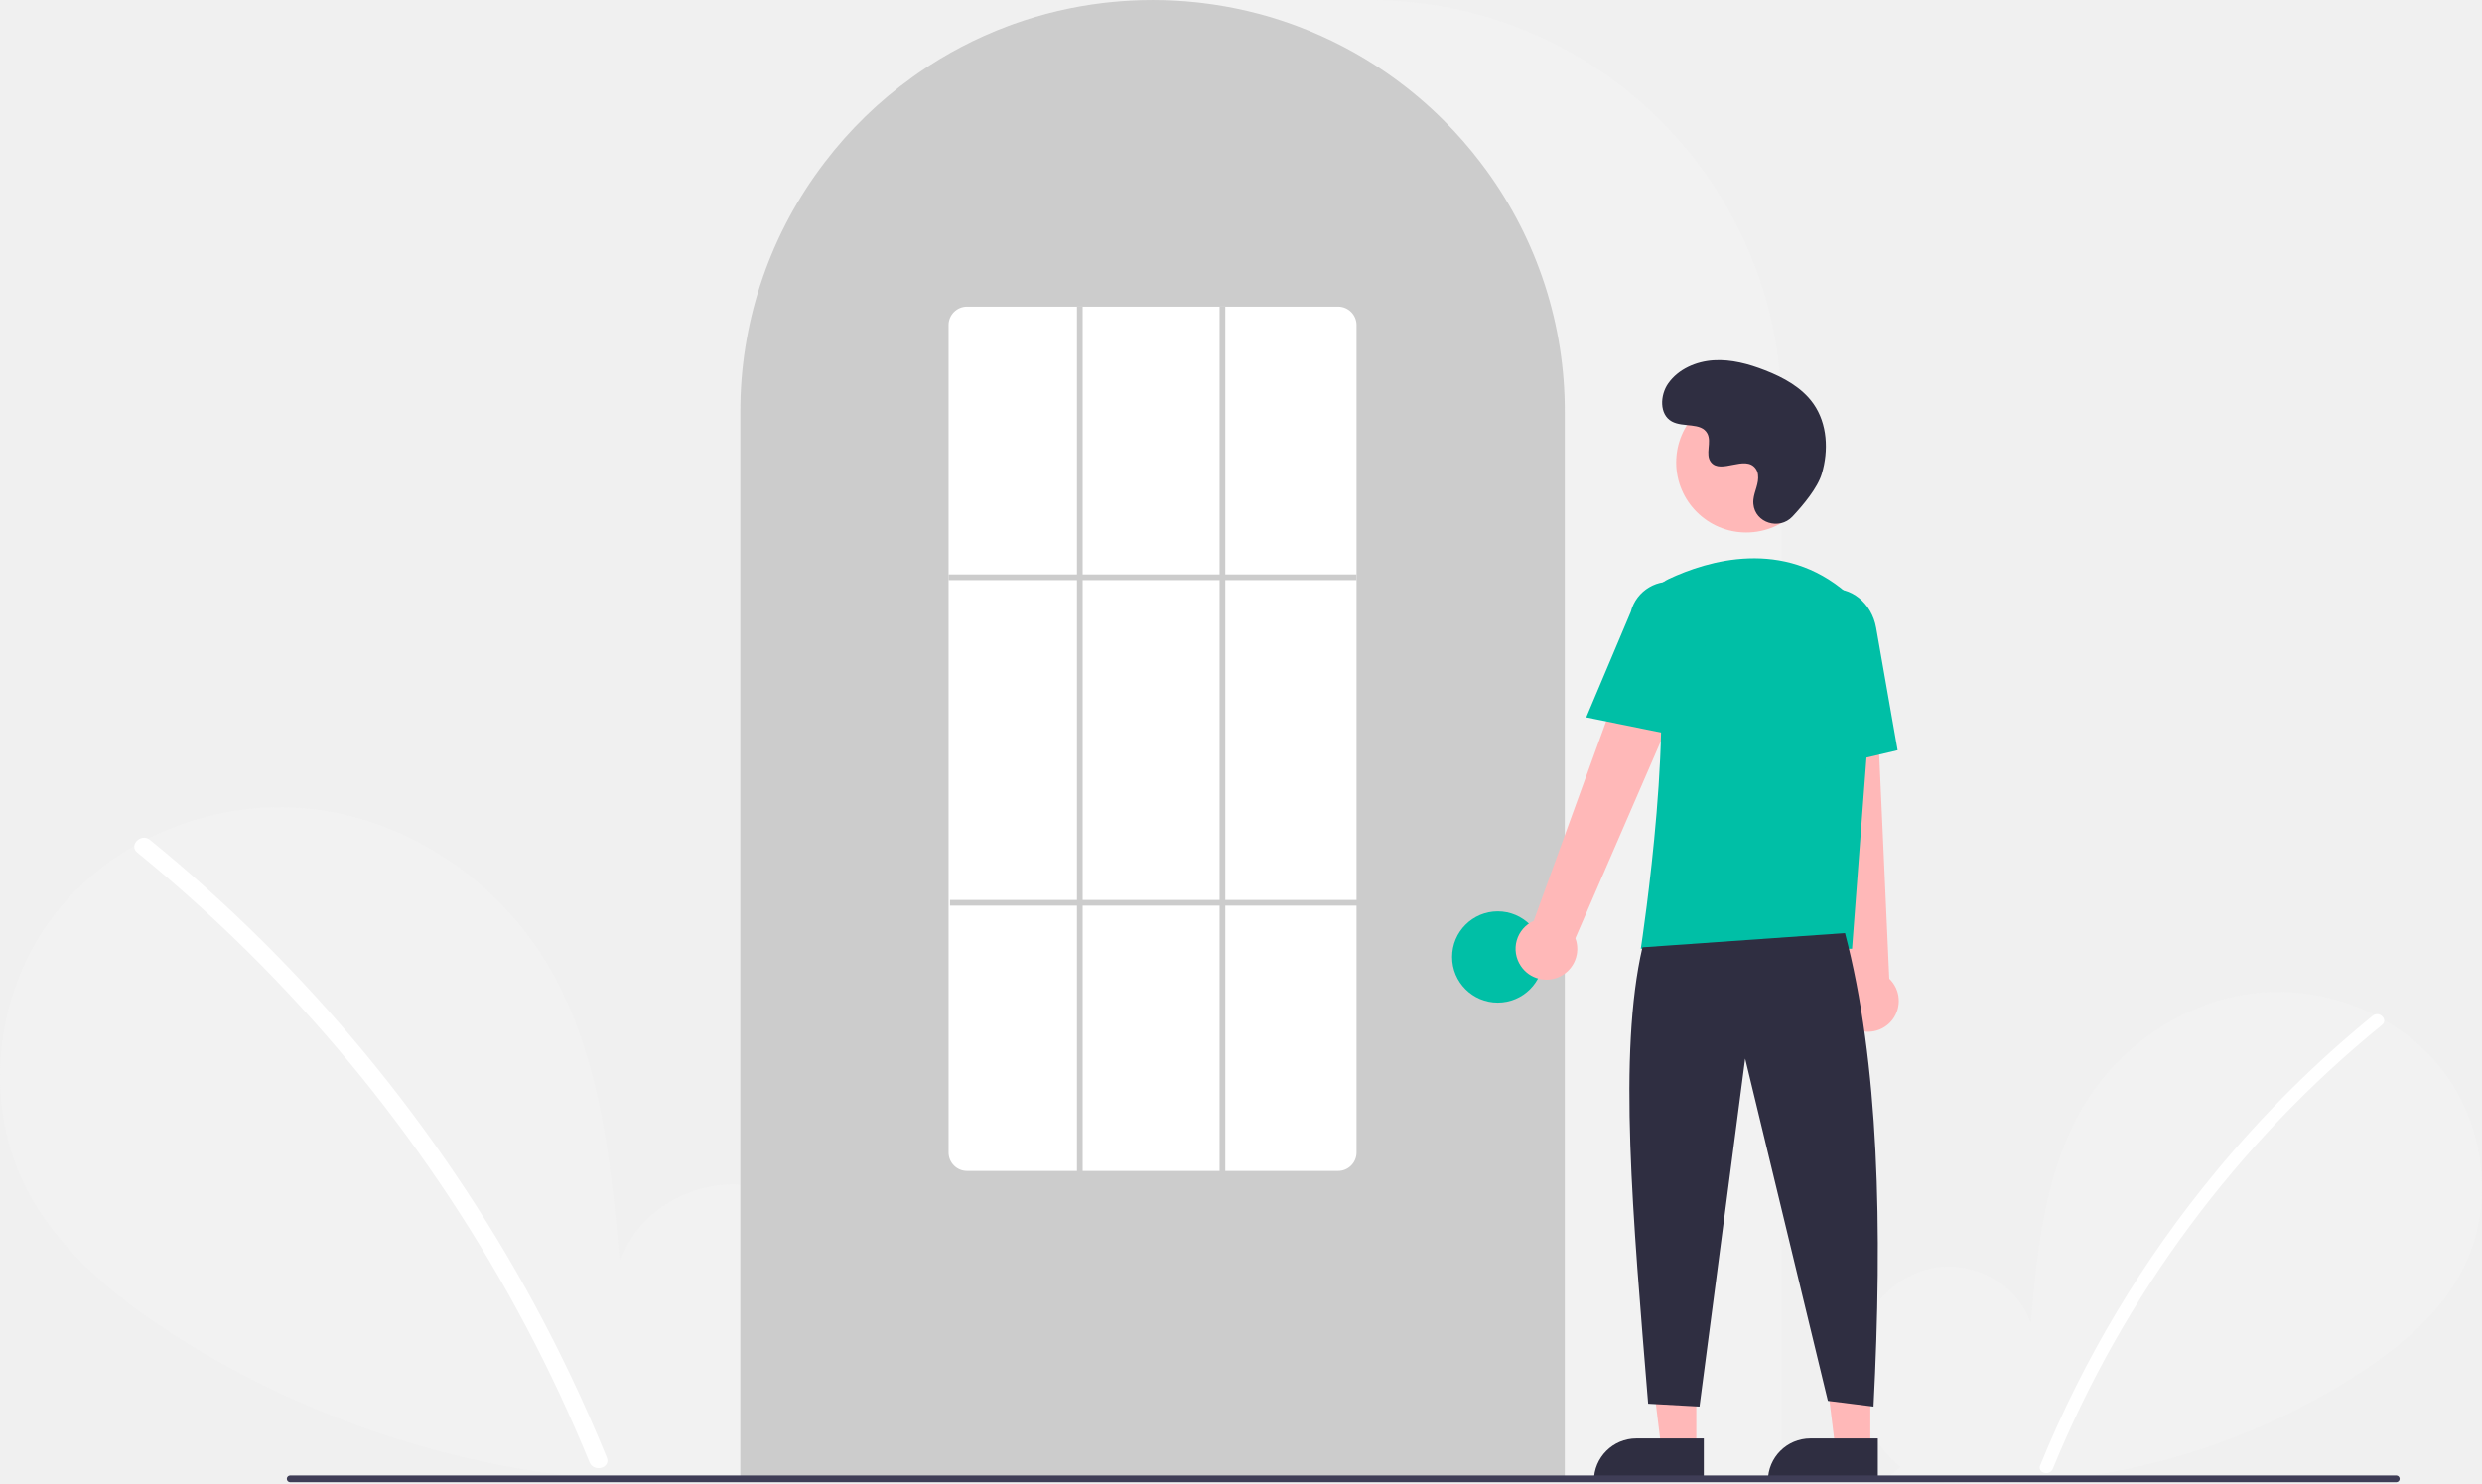
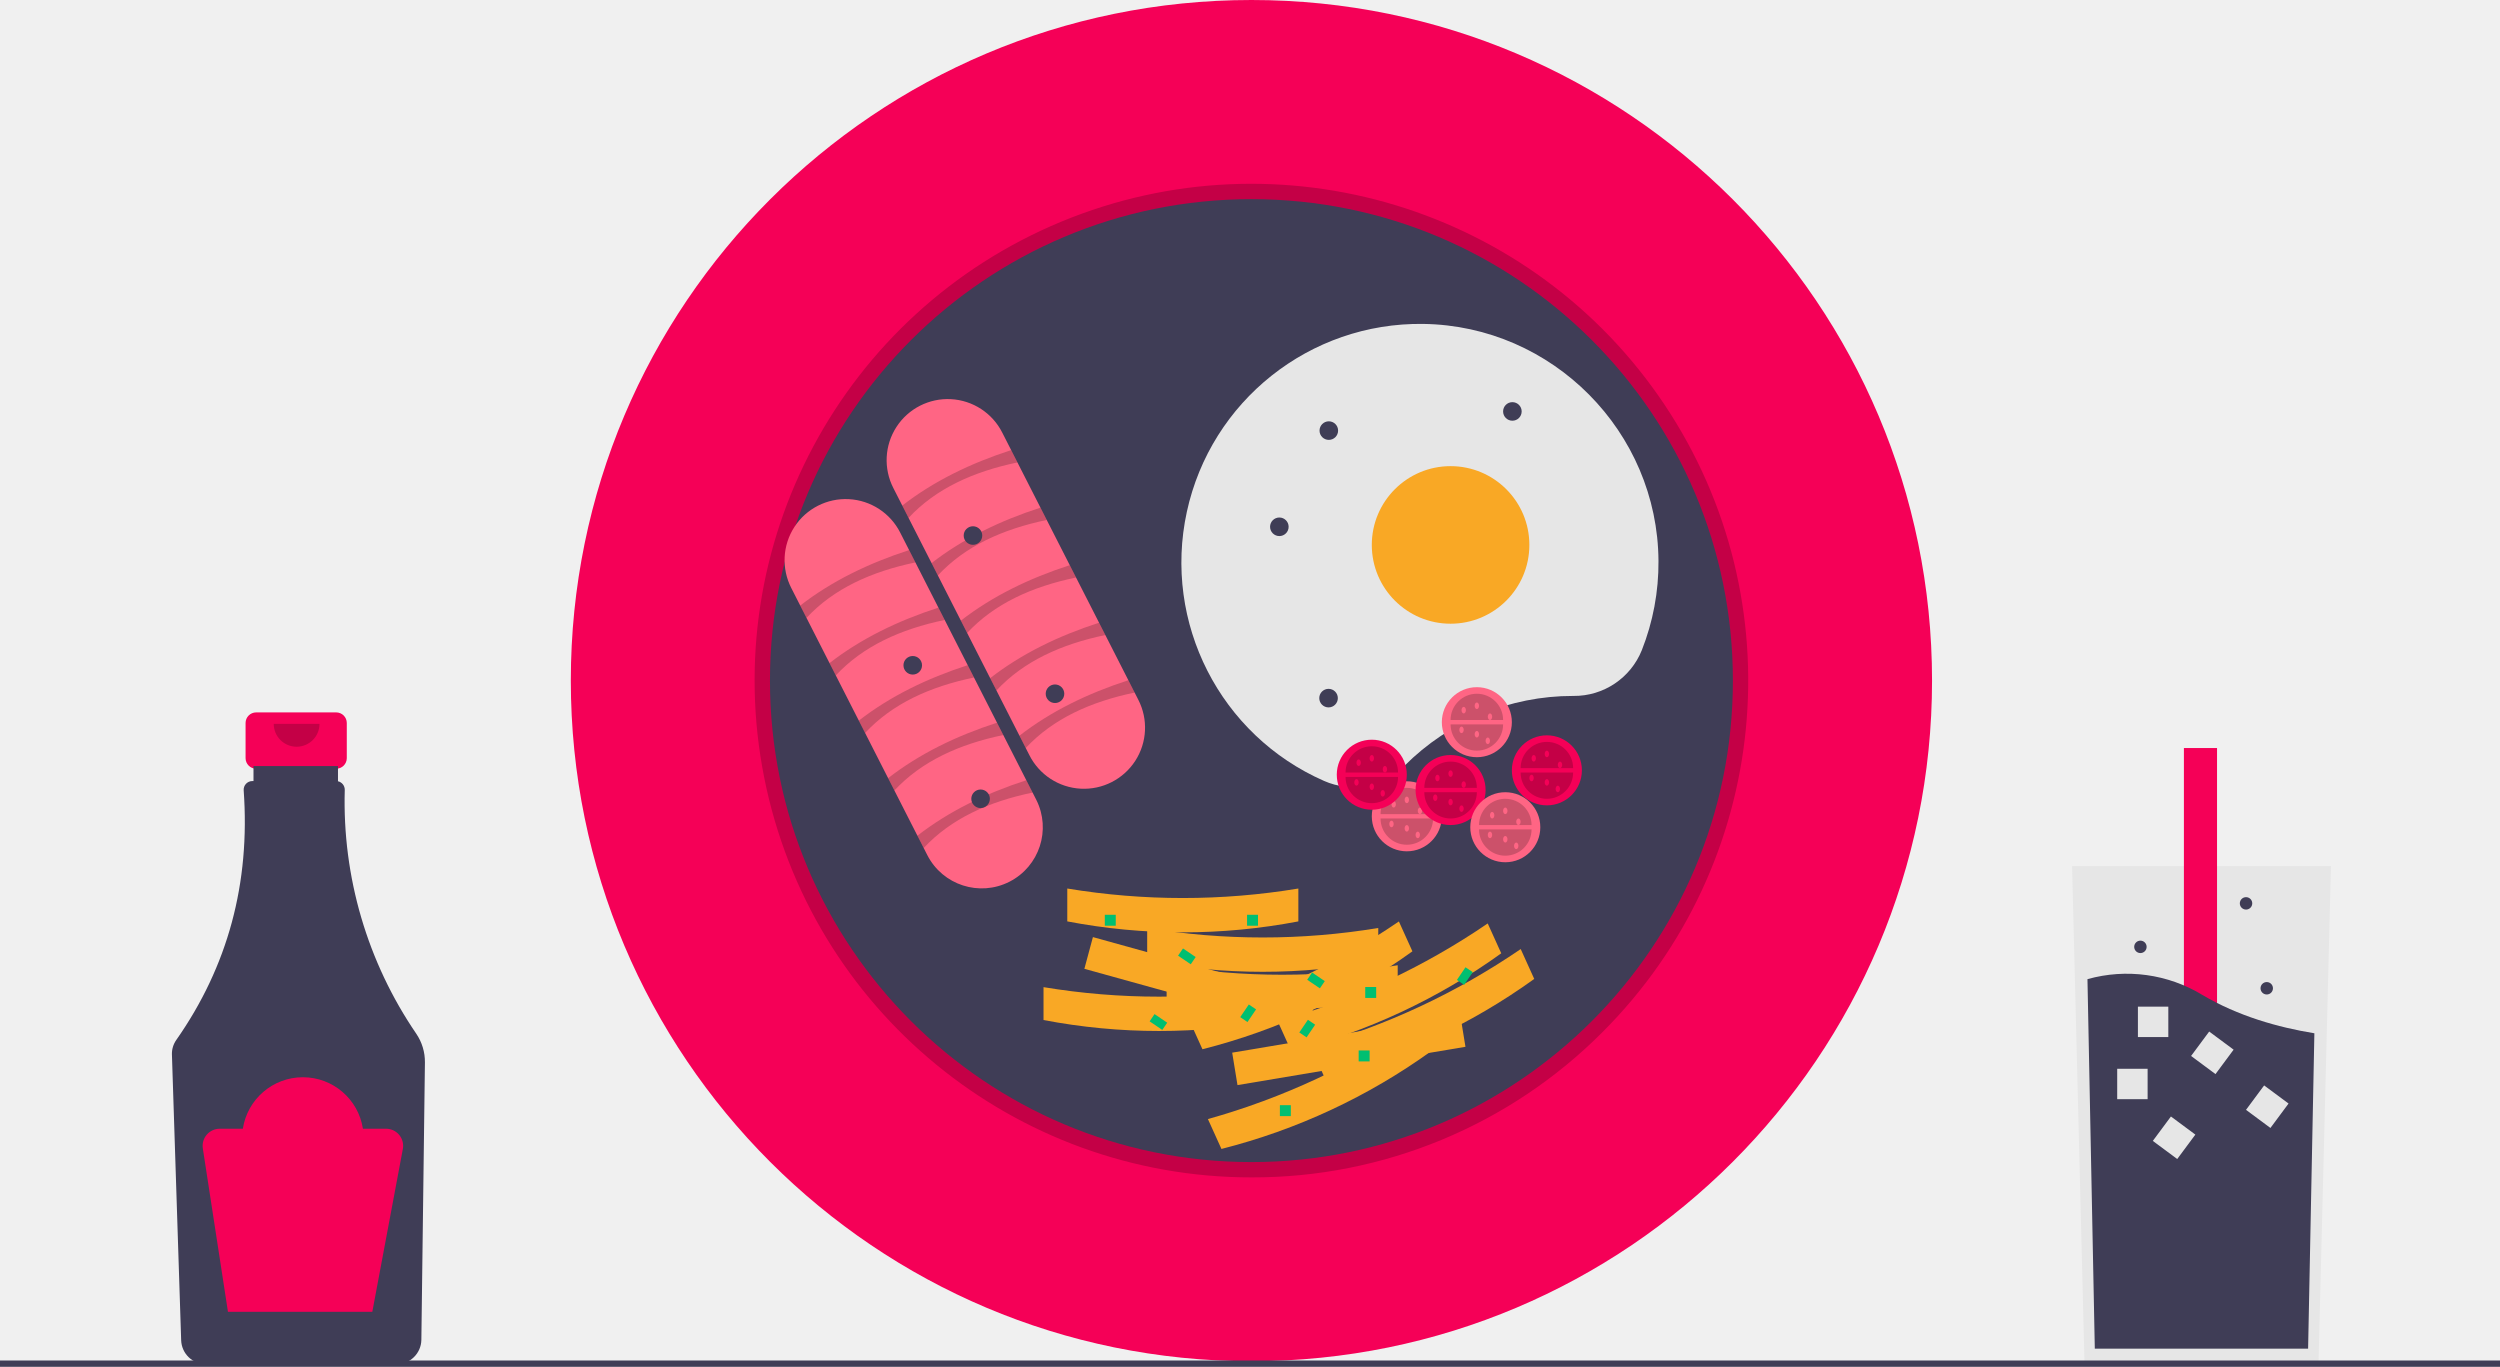
- <svg xmlns="http://www.w3.org/2000/svg" data-name="Layer 1" width="870" height="520.139" viewBox="0 0 870 520.139">
-   <path d="M831.092,704.187c-11.138-9.412-17.904-24.28-16.13-38.754s12.764-27.78,27.018-30.854,30.504,5.435,34.834,19.359c2.383-26.846,5.129-54.818,19.402-77.68,12.924-20.701,35.309-35.514,59.569-38.164s49.803,7.359,64.933,26.507,18.835,46.985,8.238,68.969c-7.806,16.195-22.188,28.247-37.257,38.052a240.452,240.452,0,0,1-164.454,35.977Z" transform="translate(-165 -189.9307)" fill="#f2f2f2" />
-   <path d="M996.728,546.01a393.414,393.414,0,0,0-54.826,54.442,394.561,394.561,0,0,0-61.752,103.194c-1.112,2.725,3.313,3.911,4.412,1.216A392.342,392.342,0,0,1,999.963,549.245c2.284-1.86-.97-5.08-3.236-3.236Z" transform="translate(-165 -189.9307)" fill="#fff" />
-   <path d="M445.067,701.63c15.299-12.927,24.591-33.348,22.154-53.228s-17.531-38.156-37.11-42.377-41.897,7.464-47.844,26.59c-3.273-36.873-7.044-75.292-26.648-106.693-17.751-28.433-48.497-48.778-81.818-52.418s-68.404,10.107-89.185,36.407-25.869,64.535-11.315,94.729c10.722,22.243,30.475,38.797,51.172,52.264,66.03,42.965,147.939,60.884,225.877,49.415" transform="translate(-165 -189.9307)" fill="#f2f2f2" />
-   <path d="M217.567,484.373a540.355,540.355,0,0,1,75.304,74.777A548.076,548.076,0,0,1,352.257,647.04a545.835,545.835,0,0,1,25.43,53.846c1.527,3.743-4.55,5.372-6.06,1.671a536.36,536.36,0,0,0-49.009-92.727A539.734,539.734,0,0,0,256.889,528.632a538.441,538.441,0,0,0-43.766-39.815c-3.138-2.555,1.332-6.978,4.444-4.444Z" transform="translate(-165 -189.9307)" fill="#fff" />
-   <path d="M789.5,708.931h-365v-374.5c0-79.678,64.822-144.5,144.5-144.5h76c79.677,0,144.5,64.822,144.5,144.5Z" transform="translate(-165 -189.9307)" fill="#f2f2f2" />
-   <path d="M713.5,708.931h-289v-374.5a143.382,143.382,0,0,1,27.596-84.944c.664-.905,1.326-1.798,2.009-2.681a144.466,144.466,0,0,1,30.754-29.851c.66-.48,1.322-.952,1.994-1.423a144.16,144.16,0,0,1,31.472-16.459c.661-.25,1.334-.501,2.007-.742a144.02,144.02,0,0,1,31.108-7.336c.658-.09,1.333-.16,2.008-.23a146.288,146.288,0,0,1,31.105,0c.673.07,1.349.141,2.014.231a143.995,143.995,0,0,1,31.1,7.335c.673.241,1.346.492,2.009.743a143.799,143.799,0,0,1,31.106,16.216c.672.461,1.344.933,2.006,1.405a145.987,145.987,0,0,1,18.384,15.564,144.305,144.305,0,0,1,12.724,14.551c.681.88,1.343,1.773,2.005,2.677A143.382,143.382,0,0,1,713.5,334.431Z" transform="translate(-165 -189.9307)" fill="#ccc" />
-   <circle cx="525" cy="335.5" r="16" fill="#00bfa6" />
-   <polygon points="594.599 507.783 582.339 507.783 576.506 460.495 594.601 460.496 594.599 507.783" fill="#ffb8b8" />
-   <path d="M573.582,504.28h23.644a0,0,0,0,1,0,0v14.887a0,0,0,0,1,0,0H558.695a0,0,0,0,1,0,0v0a14.887,14.887,0,0,1,14.887-14.887Z" fill="#2f2e41" />
-   <polygon points="655.599 507.783 643.339 507.783 637.506 460.495 655.601 460.496 655.599 507.783" fill="#ffb8b8" />
-   <path d="M634.582,504.28h23.644a0,0,0,0,1,0,0v14.887a0,0,0,0,1,0,0H619.695a0,0,0,0,1,0,0v0a14.887,14.887,0,0,1,14.887-14.887Z" fill="#2f2e41" />
-   <path d="M698.098,528.6a10.743,10.743,0,0,1,4.511-15.843l41.676-114.867L764.791,409.082,717.206,518.853a10.801,10.801,0,0,1-19.109,9.748Z" transform="translate(-165 -189.9307)" fill="#ffb8b8" />
-   <path d="M814.336,550.184a10.743,10.743,0,0,1-2.893-16.217L798.533,412.458l23.338,1.066L827.236,533.045a10.801,10.801,0,0,1-12.9,17.139Z" transform="translate(-165 -189.9307)" fill="#ffb8b8" />
-   <circle cx="612.106" cy="162.123" r="24.561" fill="#ffb8b8" />
-   <path d="M814.18,522.549H740.133l.089-.576c.133-.861,13.197-86.439,3.562-114.436a11.813,11.813,0,0,1,6.069-14.584h0c13.772-6.485,40.208-14.471,62.52,4.909a28.234,28.234,0,0,1,9.459,23.396Z" transform="translate(-165 -189.9307)" fill="#00bfa6" />
-   <path d="M754.354,448.181,721.018,441.418l15.626-37.03a13.997,13.997,0,0,1,27.106,6.998Z" transform="translate(-165 -189.9307)" fill="#00bfa6" />
-   <path d="M797.05,460.739l-2.004-45.941c-1.52-8.636,3.424-16.8,11.027-18.135,7.605-1.33,15.032,4.66,16.558,13.36l7.533,42.928Z" transform="translate(-165 -189.9307)" fill="#00bfa6" />
-   <path d="M811.716,517.049c11.915,45.377,13.214,103.069,10,166l-16-2-29-120-16,122-18-1c-5.377-66.03-10.613-122.715-2-160Z" transform="translate(-165 -189.9307)" fill="#2f2e41" />
-   <path d="M793.289,371.035c-4.582,4.881-13.091,2.261-13.688-4.407a8.055,8.055,0,0,1,.01-1.556c.308-2.954,2.015-5.635,1.606-8.754a4.59,4.59,0,0,0-.84-2.149c-3.651-4.889-12.222,2.187-15.668-2.239-2.113-2.714.371-6.987-1.251-10.021-2.14-4.004-8.479-2.029-12.454-4.221-4.423-2.439-4.158-9.225-1.247-13.353,3.551-5.034,9.776-7.72,15.923-8.107s12.253,1.275,17.992,3.511c6.521,2.541,12.988,6.054,17.001,11.788,4.88,6.973,5.35,16.348,2.909,24.502C802.098,360.99,797.031,367.049,793.289,371.035Z" transform="translate(-165 -189.9307)" fill="#2f2e41" />
-   <path d="M1004.982,709.574h-738.294a1.191,1.191,0,0,1,0-2.381h738.294a1.191,1.191,0,0,1,0,2.381Z" transform="translate(-165 -189.9307)" fill="#3f3d56" />
-   <path d="M634,600.431H504a6.465,6.465,0,0,1-6.5-6.415V303.846a6.465,6.465,0,0,1,6.5-6.415H634a6.465,6.465,0,0,1,6.5,6.415V594.015A6.465,6.465,0,0,1,634,600.431Z" transform="translate(-165 -189.9307)" fill="#fff" />
-   <rect x="332.5" y="201.39" width="143" height="2" fill="#ccc" />
-   <rect x="333" y="315.5" width="143" height="2" fill="#ccc" />
-   <rect x="377.5" y="107.5" width="2" height="304" fill="#ccc" />
-   <rect x="427.5" y="107.5" width="2" height="304" fill="#ccc" />
+ <svg xmlns="http://www.w3.org/2000/svg" width="888" height="485.489" viewBox="0 0 888 485.489" role="img" artist="Katerina Limpitsouni" source="https://undraw.co/">
+   <path d="M275.412,460.3H246.993a3.768,3.768,0,0,0-3.768,3.768v12.474a3.768,3.768,0,0,0,3.768,3.768h4.709V499h19V480.31h4.709a3.768,3.768,0,0,0,3.768-3.768V464.068A3.768,3.768,0,0,0,275.412,460.3Z" transform="translate(-156 -207.2555)" fill="#F50057" />
+   <path d="M303.877,574.461a146.105,146.105,0,0,1-25.418-86.624,3.081,3.081,0,0,0-2.405-3.075V479.372H246.039v5.315h-.414a3.08,3.08,0,0,0-3.067,3.308q3.547,49.442-23.954,88.677a8.487,8.487,0,0,0-1.536,5.144l3.282,101.518a8.788,8.788,0,0,0,8.713,8.482h67.887a8.791,8.791,0,0,0,8.718-8.632l1.265-98.566A17.789,17.789,0,0,0,303.877,574.461Z" transform="translate(-156 -207.2555)" fill="#3f3d56" />
+   <path d="M269.488,464.365a8.129,8.129,0,0,1-16.258,0" transform="translate(-156 -207.2555)" opacity="0.2" />
+   <path d="M293.13,608.182h-8.221a21.576,21.576,0,0,0-42.649,0h-8.221a6.067,6.067,0,0,0-5.996,6.989l8.929,58.041h51.274l10.846-57.846A6.067,6.067,0,0,0,293.13,608.182Z" transform="translate(-156 -207.2555)" fill="#F50057" />
+   <polygon points="827.952 307.634 825.98 386.448 823.538 484.181 740.414 484.181 737.552 369.675 736 307.634 827.952 307.634" fill="#e6e6e6" />
+   <rect x="775.723" y="265.704" width="11.77" height="155.95" fill="#F50057" />
+   <path d="M978.067,574.275l-2.226,112.02H900.074l-2.608-131.244a51.634,51.634,0,0,1,40.827,5.615C950.952,568.154,965.173,572.184,978.067,574.275Z" transform="translate(-156 -207.2555)" fill="#3f3d56" />
+   <rect x="752.031" y="379.63" width="10.8" height="10.8" fill="#e6e6e6" />
+   <rect x="759.387" y="357.562" width="10.8" height="10.8" fill="#e6e6e6" />
+   <rect x="936.424" y="575.816" width="10.8" height="10.8" transform="translate(375.5752 -653.9211) rotate(36.56259)" fill="#e6e6e6" />
+   <rect x="955.937" y="594.951" width="10.8" height="10.8" transform="translate(390.8143 -661.7792) rotate(36.56259)" fill="#e6e6e6" />
+   <rect x="922.834" y="605.986" width="10.8" height="10.8" transform="translate(390.873 -639.8885) rotate(36.56259)" fill="#e6e6e6" />
+   <circle cx="805.148" cy="351.035" r="2.207" fill="#3f3d56" />
+   <circle cx="760.275" cy="336.323" r="2.207" fill="#3f3d56" />
+   <circle cx="797.792" cy="320.875" r="2.207" fill="#3f3d56" />
+   <circle cx="444.508" cy="241.754" r="241.754" fill="#F50057" />
+   <path d="M600.508,625.467a176.456,176.456,0,1,1,124.774-51.683A175.304,175.304,0,0,1,600.508,625.467Zm0-342.031c-91.298,0-165.574,74.276-165.574,165.574,0,91.298,74.276,165.574,165.574,165.574,91.298,0,165.574-74.277,165.574-165.574C766.082,357.711,691.806,283.435,600.508,283.435Z" transform="translate(-156 -207.2555)" opacity="0.2" />
+   <circle cx="444.508" cy="241.754" r="171.016" fill="#3f3d56" />
+   <path d="M473.327,380.627a21.704,21.704,0,1,1,38.681-19.698l48.316,94.878a21.704,21.704,0,1,1-38.681,19.698Z" transform="translate(-156 -207.2555)" fill="#ff6584" />
+   <path d="M478.717,391.21l-2.23-4.379c11.129-8.647,24.198-15.007,38.681-19.698l2.23,4.379C501.722,374.776,488.386,380.817,478.717,391.21Z" transform="translate(-156 -207.2555)" opacity="0.2" />
+   <path d="M489.123,411.645l-2.23-4.379c11.129-8.647,24.198-15.007,38.681-19.698l2.23,4.379C512.129,395.211,498.793,401.252,489.123,411.645Z" transform="translate(-156 -207.2555)" opacity="0.2" />
+   <path d="M499.53,432.081l-2.23-4.379c11.129-8.647,24.198-15.007,38.681-19.698l2.23,4.379C522.535,415.647,509.199,421.688,499.53,432.081Z" transform="translate(-156 -207.2555)" opacity="0.2" />
+   <path d="M509.936,452.516l-2.23-4.379c11.129-8.647,24.198-15.007,38.681-19.698l2.23,4.379C532.942,436.082,519.606,442.123,509.936,452.516Z" transform="translate(-156 -207.2555)" opacity="0.2" />
+   <path d="M520.343,472.951l-2.23-4.379c11.129-8.647,24.198-15.007,38.681-19.698l2.23,4.379C543.349,456.517,530.013,462.558,520.343,472.951Z" transform="translate(-156 -207.2555)" opacity="0.2" />
+   <path d="M437.079,416.146a21.704,21.704,0,1,1,38.681-19.698l48.316,94.878a21.704,21.704,0,0,1-38.681,19.698Z" transform="translate(-156 -207.2555)" fill="#ff6584" />
+   <path d="M442.468,426.729l-2.23-4.379c11.129-8.647,24.198-15.007,38.681-19.698l2.23,4.379C465.474,410.295,452.138,416.336,442.468,426.729Z" transform="translate(-156 -207.2555)" opacity="0.2" />
+   <path d="M452.875,447.164l-2.23-4.379c11.129-8.647,24.198-15.007,38.681-19.698l2.23,4.379C475.881,430.73,462.544,436.771,452.875,447.164Z" transform="translate(-156 -207.2555)" opacity="0.2" />
+   <path d="M463.281,467.6l-2.23-4.379c11.129-8.647,24.198-15.007,38.681-19.698l2.23,4.379C486.287,451.166,472.951,457.207,463.281,467.6Z" transform="translate(-156 -207.2555)" opacity="0.2" />
+   <path d="M473.688,488.035l-2.23-4.379c11.129-8.647,24.198-15.007,38.681-19.698l2.23,4.379C496.694,471.601,483.358,477.642,473.688,488.035Z" transform="translate(-156 -207.2555)" opacity="0.2" />
+   <path d="M484.095,508.47l-2.23-4.379c11.129-8.647,24.198-15.007,38.681-19.698l2.23,4.379C507.1,492.036,493.764,498.077,484.095,508.47Z" transform="translate(-156 -207.2555)" opacity="0.2" />
+   <path d="M714.778,454.451l.153 0a25.888,25.888,0,0,0,24.239-16.236,84.503,84.503,0,0,0,5.923-31.694c-.271-45.911-37.622-83.575-83.529-84.21a84.744,84.744,0,0,0-35.277,162.32,25.667,25.667,0,0,0,28.506-5.286A84.458,84.458,0,0,1,714.778,454.451Z" transform="translate(-156 -207.2555)" fill="#e6e6e6" />
+   <circle cx="515.246" cy="193.559" r="27.984" fill="#f9a825" />
+   <circle cx="454.426" cy="187.115" r="3.297" fill="#3f3d56" />
+   <circle cx="345.598" cy="190.225" r="3.297" fill="#3f3d56" />
+   <circle cx="471.996" cy="152.949" r="3.297" fill="#3f3d56" />
+   <circle cx="471.902" cy="247.973" r="3.297" fill="#3f3d56" />
+   <circle cx="537.199" cy="146.141" r="3.297" fill="#3f3d56" />
+   <circle cx="324.207" cy="236.313" r="3.297" fill="#3f3d56" />
+   <circle cx="348.305" cy="283.731" r="3.297" fill="#3f3d56" />
+   <circle cx="499.7" cy="289.949" r="12.438" fill="#ff6584" />
+   <path d="M665.028,497.982a9.328,9.328,0,0,1-18.656,0" transform="translate(-156 -207.2555)" opacity="0.2" />
+   <path d="M646.371,496.428a9.328,9.328,0,0,1,18.656,0" transform="translate(-156 -207.2555)" opacity="0.2" />
+   <ellipse cx="495.035" cy="285.674" rx="0.777" ry="1.166" fill="#ff6584" />
+   <ellipse cx="499.7" cy="284.119" rx="0.777" ry="1.166" fill="#ff6584" />
+   <ellipse cx="499.7" cy="294.225" rx="0.777" ry="1.166" fill="#ff6584" />
+   <ellipse cx="504.364" cy="288.006" rx="0.777" ry="1.166" fill="#ff6584" />
+   <ellipse cx="503.586" cy="296.557" rx="0.777" ry="1.166" fill="#ff6584" />
+   <ellipse cx="494.258" cy="292.67" rx="0.777" ry="1.166" fill="#ff6584" />
+   <circle cx="524.575" cy="256.524" r="12.438" fill="#ff6584" />
+   <path d="M689.903,464.556a9.328,9.328,0,0,1-18.656,0" transform="translate(-156 -207.2555)" opacity="0.2" />
+   <path d="M671.246,463.002a9.328,9.328,0,0,1,18.656,0" transform="translate(-156 -207.2555)" opacity="0.2" />
+   <ellipse cx="519.91" cy="252.248" rx="0.777" ry="1.166" fill="#ff6584" />
+   <ellipse cx="524.575" cy="250.693" rx="0.777" ry="1.166" fill="#ff6584" />
+   <ellipse cx="524.575" cy="260.799" rx="0.777" ry="1.166" fill="#ff6584" />
+   <ellipse cx="529.239" cy="254.58" rx="0.777" ry="1.166" fill="#ff6584" />
+   <ellipse cx="528.461" cy="263.131" rx="0.777" ry="1.166" fill="#ff6584" />
+   <ellipse cx="519.133" cy="259.244" rx="0.777" ry="1.166" fill="#ff6584" />
+   <circle cx="549.45" cy="273.625" r="12.438" fill="#F50057" />
+   <path d="M714.778,481.658a9.328,9.328,0,0,1-18.656,0" transform="translate(-156 -207.2555)" opacity="0.2" />
+   <path d="M696.121,480.103a9.328,9.328,0,0,1,18.656,0" transform="translate(-156 -207.2555)" opacity="0.2" />
+   <ellipse cx="544.785" cy="269.35" rx="0.777" ry="1.166" fill="#F50057" />
+   <ellipse cx="549.45" cy="267.795" rx="0.777" ry="1.166" fill="#F50057" />
+   <ellipse cx="549.45" cy="277.901" rx="0.777" ry="1.166" fill="#F50057" />
+   <ellipse cx="554.114" cy="271.682" rx="0.777" ry="1.166" fill="#F50057" />
+   <ellipse cx="553.336" cy="280.233" rx="0.777" ry="1.166" fill="#F50057" />
+   <ellipse cx="544.008" cy="276.346" rx="0.777" ry="1.166" fill="#F50057" />
+   <circle cx="487.262" cy="275.18" r="12.438" fill="#F50057" />
+   <path d="M652.59,483.213a9.328,9.328,0,0,1-18.656,0" transform="translate(-156 -207.2555)" opacity="0.2" />
+   <path d="M633.934,481.658a9.328,9.328,0,0,1,18.656,0" transform="translate(-156 -207.2555)" opacity="0.2" />
+   <ellipse cx="482.598" cy="270.904" rx="0.777" ry="1.166" fill="#F50057" />
+   <ellipse cx="487.262" cy="269.35" rx="0.777" ry="1.166" fill="#F50057" />
+   <ellipse cx="487.262" cy="279.455" rx="0.777" ry="1.166" fill="#F50057" />
+   <ellipse cx="491.926" cy="273.236" rx="0.777" ry="1.166" fill="#F50057" />
+   <ellipse cx="491.149" cy="281.787" rx="0.777" ry="1.166" fill="#F50057" />
+   <ellipse cx="481.821" cy="277.901" rx="0.777" ry="1.166" fill="#F50057" />
+   <circle cx="515.246" cy="280.621" r="12.438" fill="#F50057" />
+   <path d="M680.575,488.654a9.328,9.328,0,1,1-18.656,0" transform="translate(-156 -207.2555)" opacity="0.2" />
+   <path d="M661.918,487.099a9.328,9.328,0,1,1,18.656,0" transform="translate(-156 -207.2555)" opacity="0.2" />
+   <ellipse cx="510.582" cy="276.346" rx="0.777" ry="1.166" fill="#F50057" />
+   <ellipse cx="515.246" cy="274.791" rx="0.777" ry="1.166" fill="#F50057" />
+   <ellipse cx="515.246" cy="284.897" rx="0.777" ry="1.166" fill="#F50057" />
+   <ellipse cx="519.91" cy="278.678" rx="0.777" ry="1.166" fill="#F50057" />
+   <ellipse cx="519.133" cy="287.229" rx="0.777" ry="1.166" fill="#F50057" />
+   <ellipse cx="509.805" cy="283.342" rx="0.777" ry="1.166" fill="#F50057" />
+   <circle cx="534.68" cy="293.836" r="12.438" fill="#ff6584" />
+   <path d="M700.008,501.869a9.328,9.328,0,1,1-18.656,0" transform="translate(-156 -207.2555)" opacity="0.2" />
+   <path d="M681.352,500.314a9.328,9.328,0,1,1,18.656,0" transform="translate(-156 -207.2555)" opacity="0.2" />
+   <ellipse cx="530.016" cy="289.561" rx="0.777" ry="1.166" fill="#ff6584" />
+   <ellipse cx="534.68" cy="288.006" rx="0.777" ry="1.166" fill="#ff6584" />
+   <ellipse cx="534.68" cy="298.111" rx="0.777" ry="1.166" fill="#ff6584" />
+   <ellipse cx="539.344" cy="291.893" rx="0.777" ry="1.166" fill="#ff6584" />
+   <ellipse cx="538.567" cy="300.443" rx="0.777" ry="1.166" fill="#ff6584" />
+   <ellipse cx="529.239" cy="296.557" rx="0.777" ry="1.166" fill="#ff6584" />
+   <circle cx="374.734" cy="246.418" r="3.297" fill="#3f3d56" />
+   <polygon points="464.345 366.08 385.17 344.123 388.203 332.857 467.378 354.815 464.345 366.08" fill="#f9a825" />
+   <path d="M608.738,569.57a218.268,218.268,0,0,1-82.078,0V557.892a250.991,250.991,0,0,0,82.078,0Z" transform="translate(-156 -207.2555)" fill="#f9a825" />
+   <path d="M617.176,534.536a218.268,218.268,0,0,1-82.078,0V522.857a250.992,250.992,0,0,0,82.078,0Z" transform="translate(-156 -207.2555)" fill="#f9a825" />
+   <path d="M645.558,548.549a218.268,218.268,0,0,1-82.078,0v-11.678a250.992,250.992,0,0,0,82.078,0Z" transform="translate(-156 -207.2555)" fill="#f9a825" />
+   <path d="M652.462,561.785a218.268,218.268,0,0,1-82.078,0v-11.678a250.992,250.992,0,0,0,82.078,0Z" transform="translate(-156 -207.2555)" fill="#f9a825" />
+   <polygon points="520.531 371.824 439.554 385.426 437.676 373.904 518.652 360.302 520.531 371.824" fill="#f9a825" />
+   <path d="M664.435,580.577a219.97,219.97,0,0,1-74.58,34.784l-4.804-10.612a252.954,252.954,0,0,0,74.58-34.784Z" transform="translate(-156 -207.2555)" fill="#f9a825" />
+   <path d="M657.689,545.166a219.97,219.97,0,0,1-74.58,34.784l-4.804-10.612a252.954,252.954,0,0,0,74.58-34.784Z" transform="translate(-156 -207.2555)" fill="#f9a825" />
+   <path d="M689.243,545.872a219.97,219.97,0,0,1-74.58,34.784l-4.804-10.612a252.955,252.955,0,0,0,74.58-34.784Z" transform="translate(-156 -207.2555)" fill="#f9a825" />
+   <path d="M700.962,554.972a219.97,219.97,0,0,1-74.58,34.784L621.577,579.145a252.954,252.954,0,0,0,74.58-34.784Z" transform="translate(-156 -207.2555)" fill="#f9a825" />
+   <rect x="442.953" y="324.93" width="3.887" height="3.887" fill="#00bf71" />
+   <rect x="454.614" y="392.559" width="3.887" height="3.887" fill="#00bf71" />
+   <rect x="392.426" y="324.93" width="3.887" height="3.887" fill="#00bf71" />
+   <rect x="482.598" y="373.125" width="3.887" height="3.887" fill="#00bf71" />
+   <rect x="484.93" y="350.582" width="3.887" height="3.887" fill="#00bf71" />
+   <rect x="574.856" y="545.4" width="5.441" height="3.109" transform="translate(250.708 -437.1907) rotate(34.15572)" fill="#00bf71" />
+   <rect x="620.719" y="553.951" width="5.441" height="3.109" transform="translate(263.4195 -461.4654) rotate(34.15572)" fill="#00bf71" />
+   <rect x="564.75" y="568.721" width="5.441" height="3.109" transform="translate(262.058 -427.4946) rotate(34.15572)" fill="#00bf71" />
+   <rect x="596.621" y="565.611" width="5.441" height="3.109" transform="translate(1249.177 182.3778) rotate(124.1557)" fill="#00bf71" />
+   <rect x="617.61" y="571.053" width="5.441" height="3.109" transform="translate(1286.452 173.5061) rotate(124.1557)" fill="#00bf71" />
+   <rect x="673.578" y="552.396" width="5.441" height="3.109" transform="matrix(-0.56144, 0.82751, -0.82751, -0.56144, 1358.406, 98.06043)" fill="#00bf71" />
+   <rect y="483.248" width="888" height="2.241" fill="#3f3d56" />
</svg>
